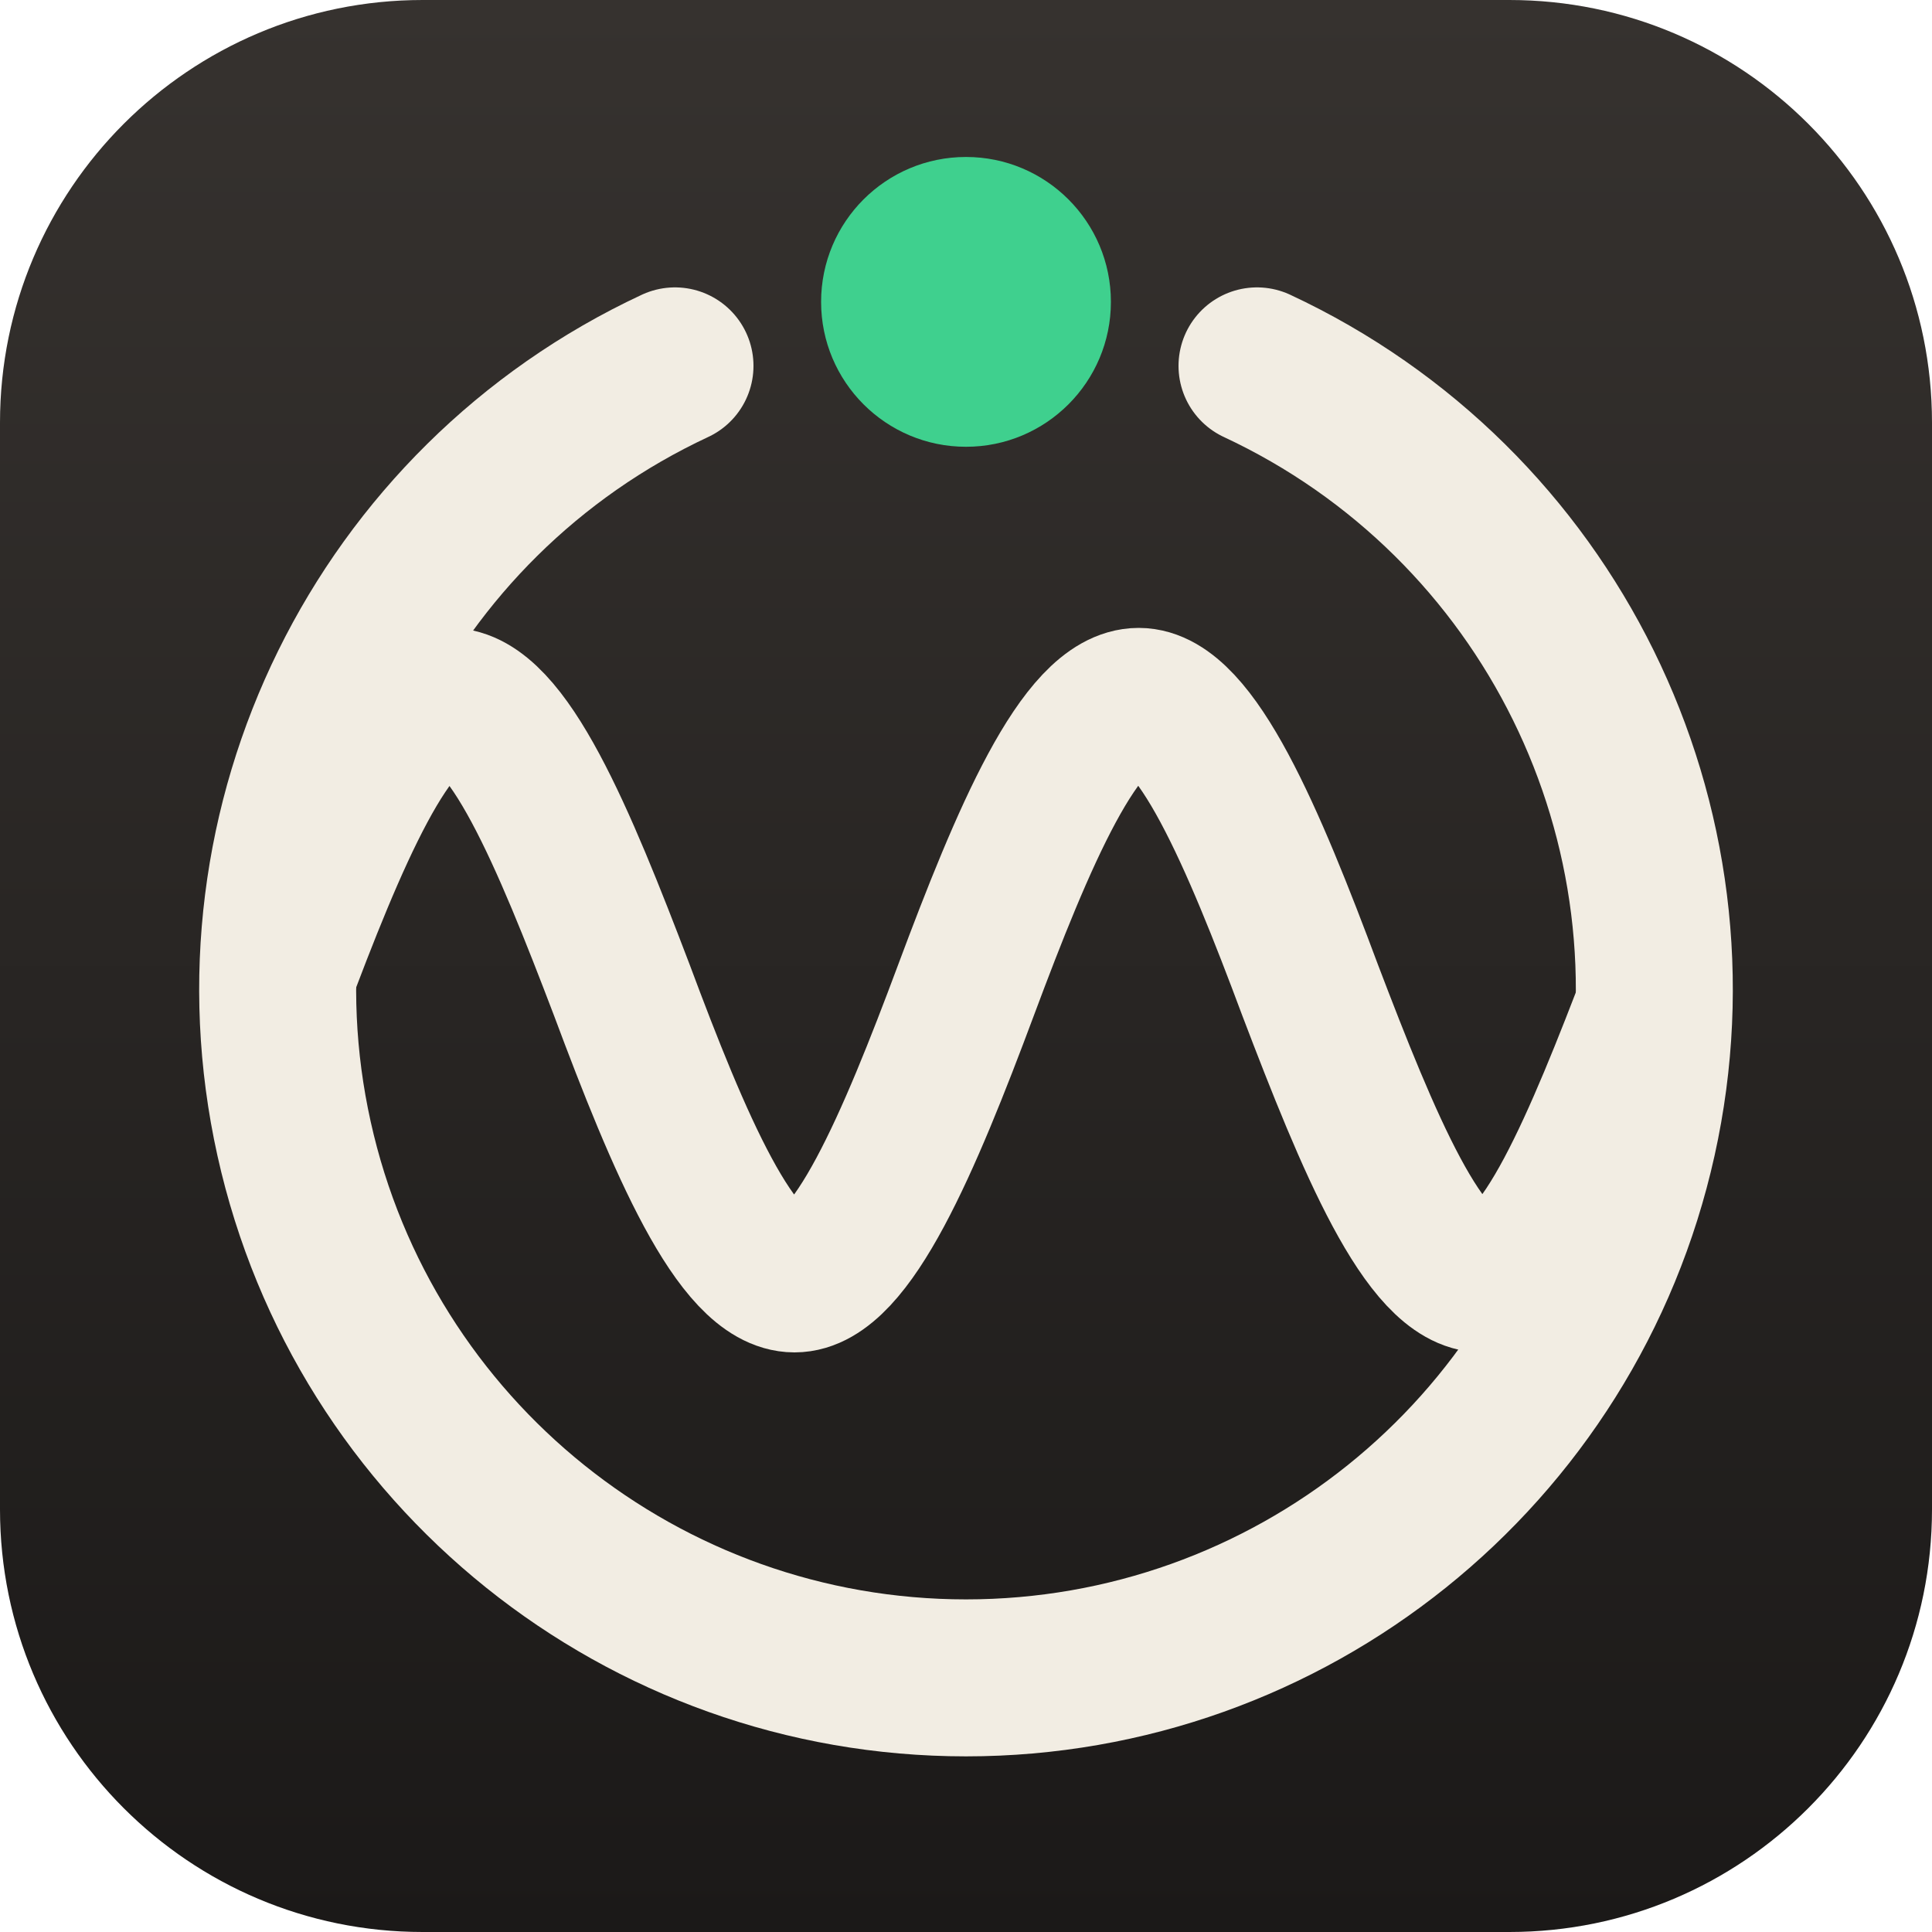
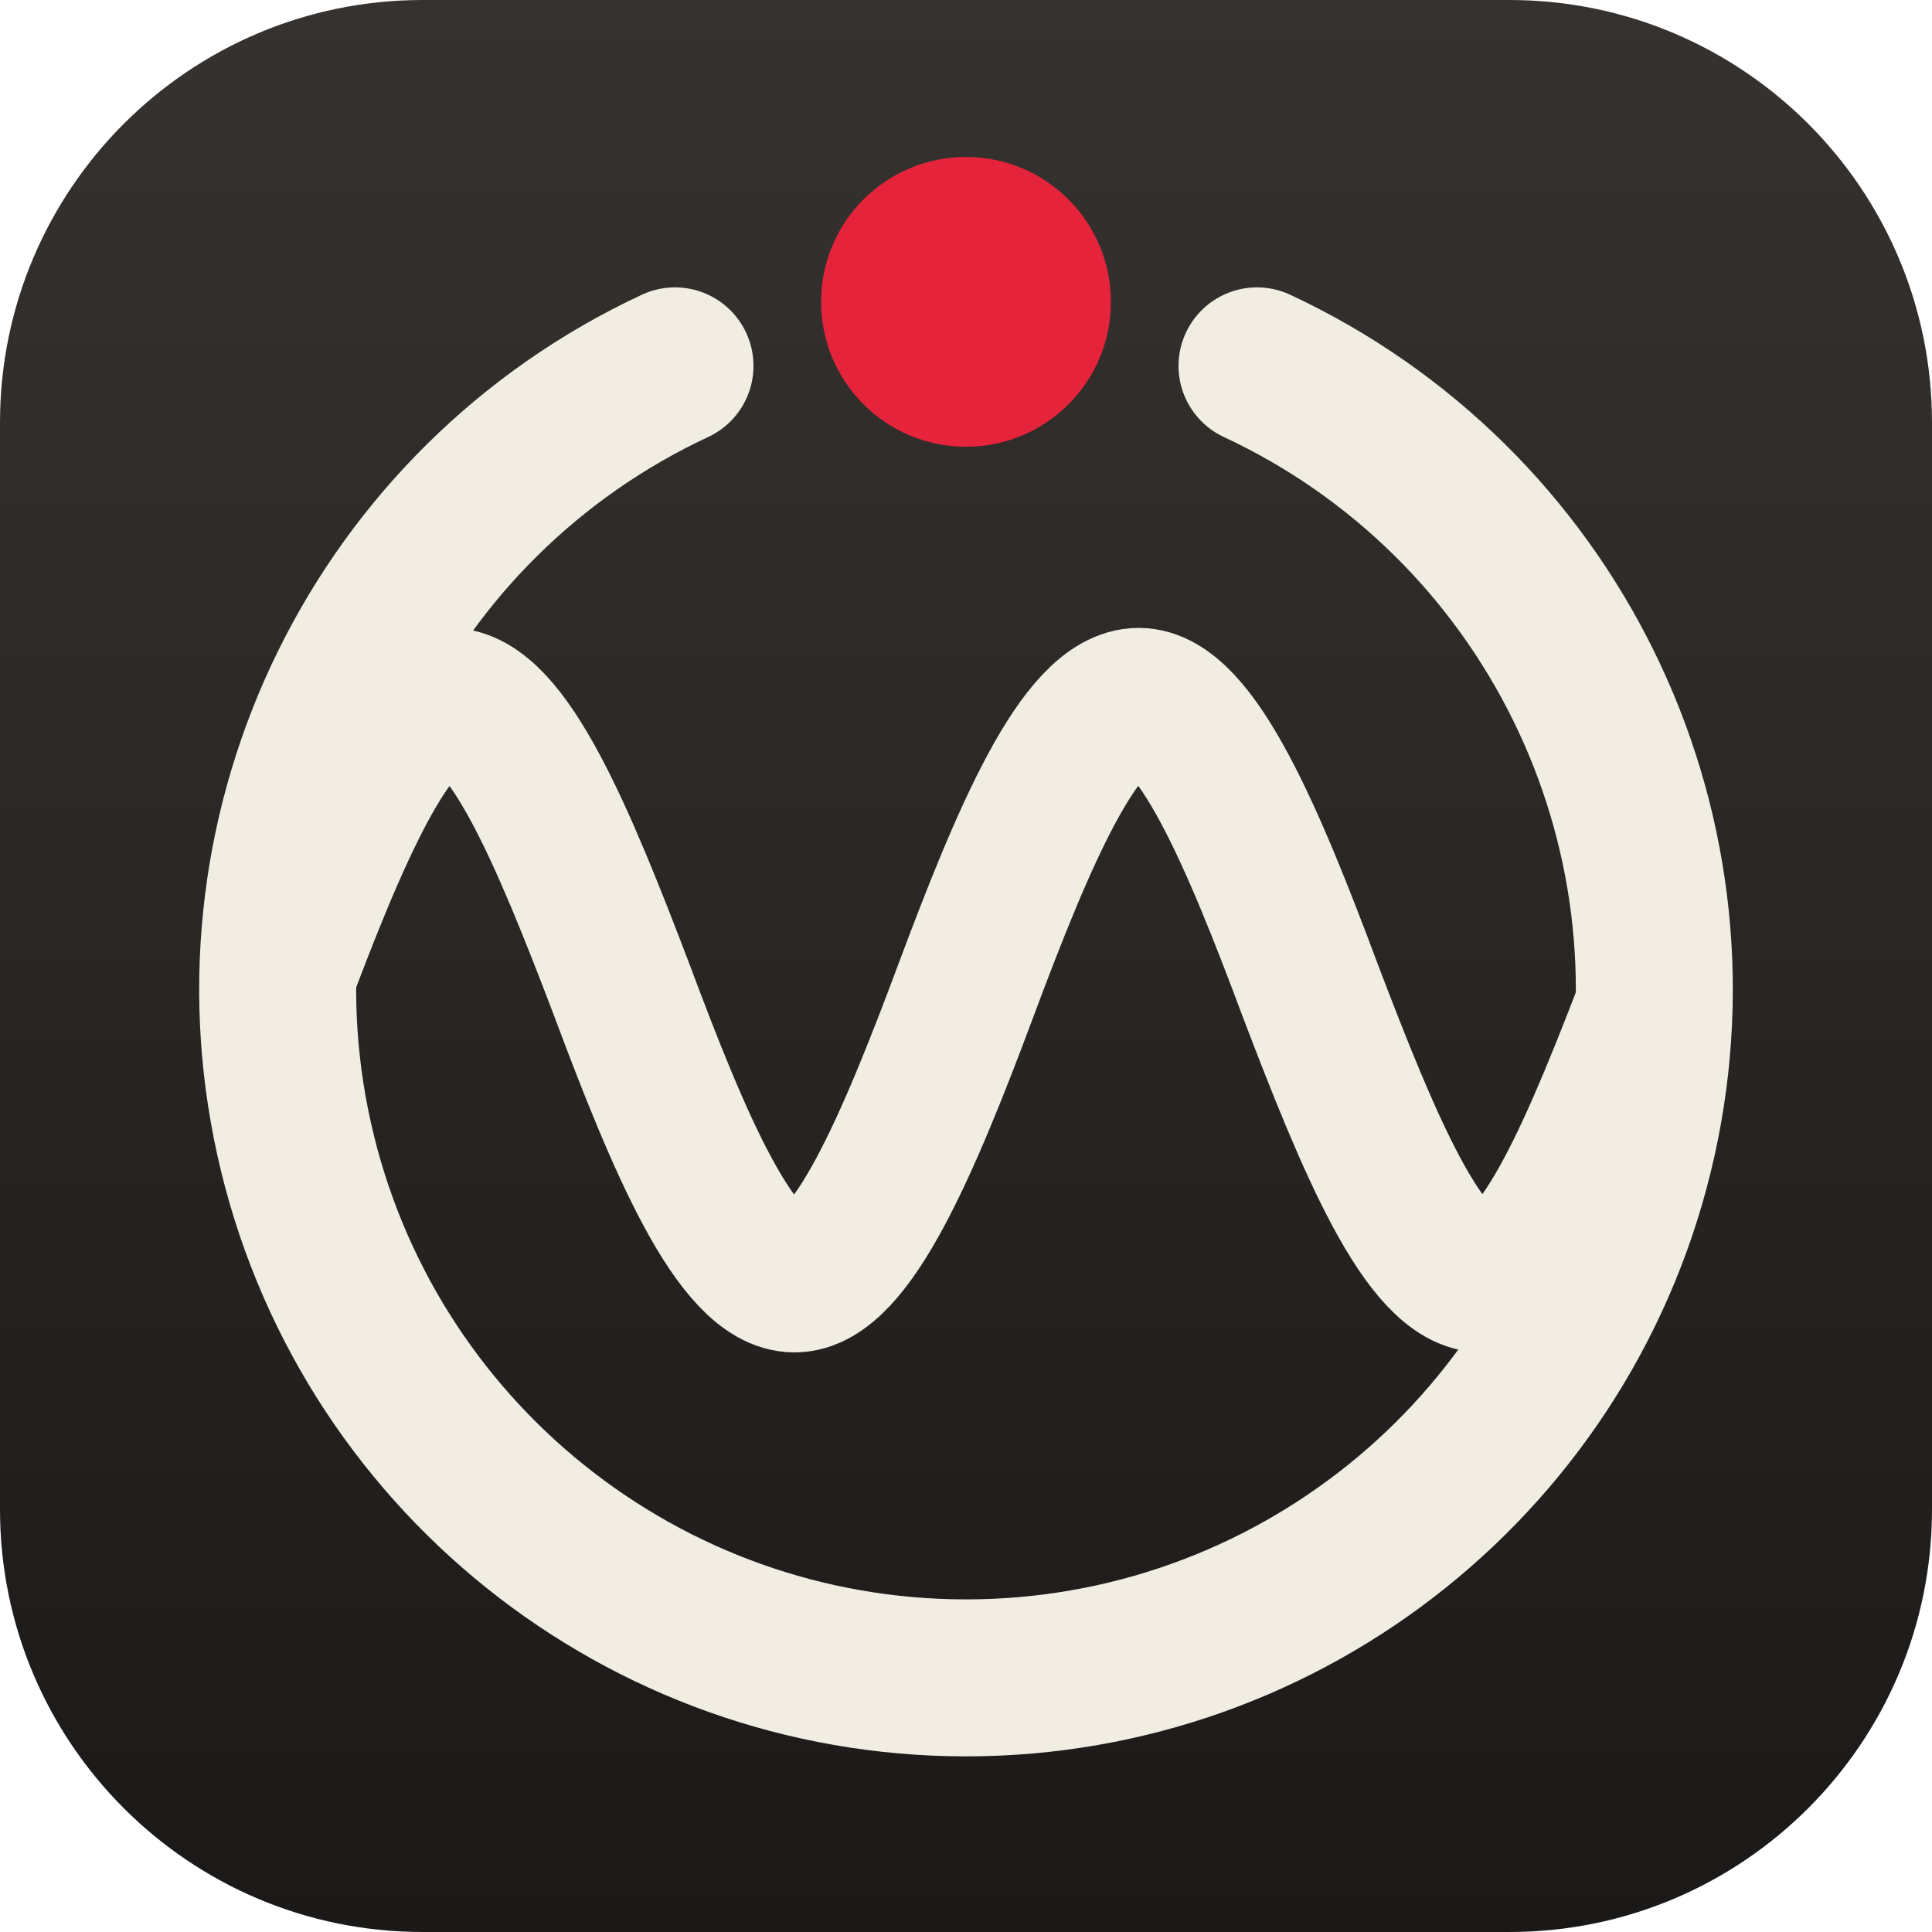
<svg xmlns="http://www.w3.org/2000/svg" width="16" height="16" viewBox="0 0 16 16">
  <defs>
    <linearGradient id="tile" x1="0" y1="0" x2="0" y2="16" gradientUnits="userSpaceOnUse">
      <stop offset="0" stop-color="#36322f" />
      <stop offset="1" stop-color="#1b1918" />
    </linearGradient>
  </defs>
  <rect x="0" y="0" width="16" height="16" rx="3.5" fill="url(#tile)" />
  <g fill="none" stroke="#f2ede3" stroke-linecap="round" stroke-linejoin="round">
    <path d="M10.41 3.03 A5.7 5.7 0 1 1 5.59 3.03" stroke-width="1.3" />
    <path d="M2.3 8.2 C2.77 6.94 3.25 5.8 3.72 5.8 C4.2 5.8 4.67 6.94 5.15 8.2 C5.62 9.46 6.1 10.6 6.58 10.6 C7.05 10.6 7.53 9.46 8 8.2 C8.47 6.94 8.95 5.8 9.43 5.8 C9.9 5.8 10.38 6.94 10.85 8.2 C11.33 9.46 11.8 10.6 12.28 10.6 C12.75 10.6 13.22 9.46 13.7 8.2" stroke-width="1.2" />
  </g>
-   <circle cx="8" cy="2.5" r="1.2" fill="#3fd08e" />
+   <circle cx="8" cy="2.5" r="1.2" fill="#e5243b" />
</svg>
